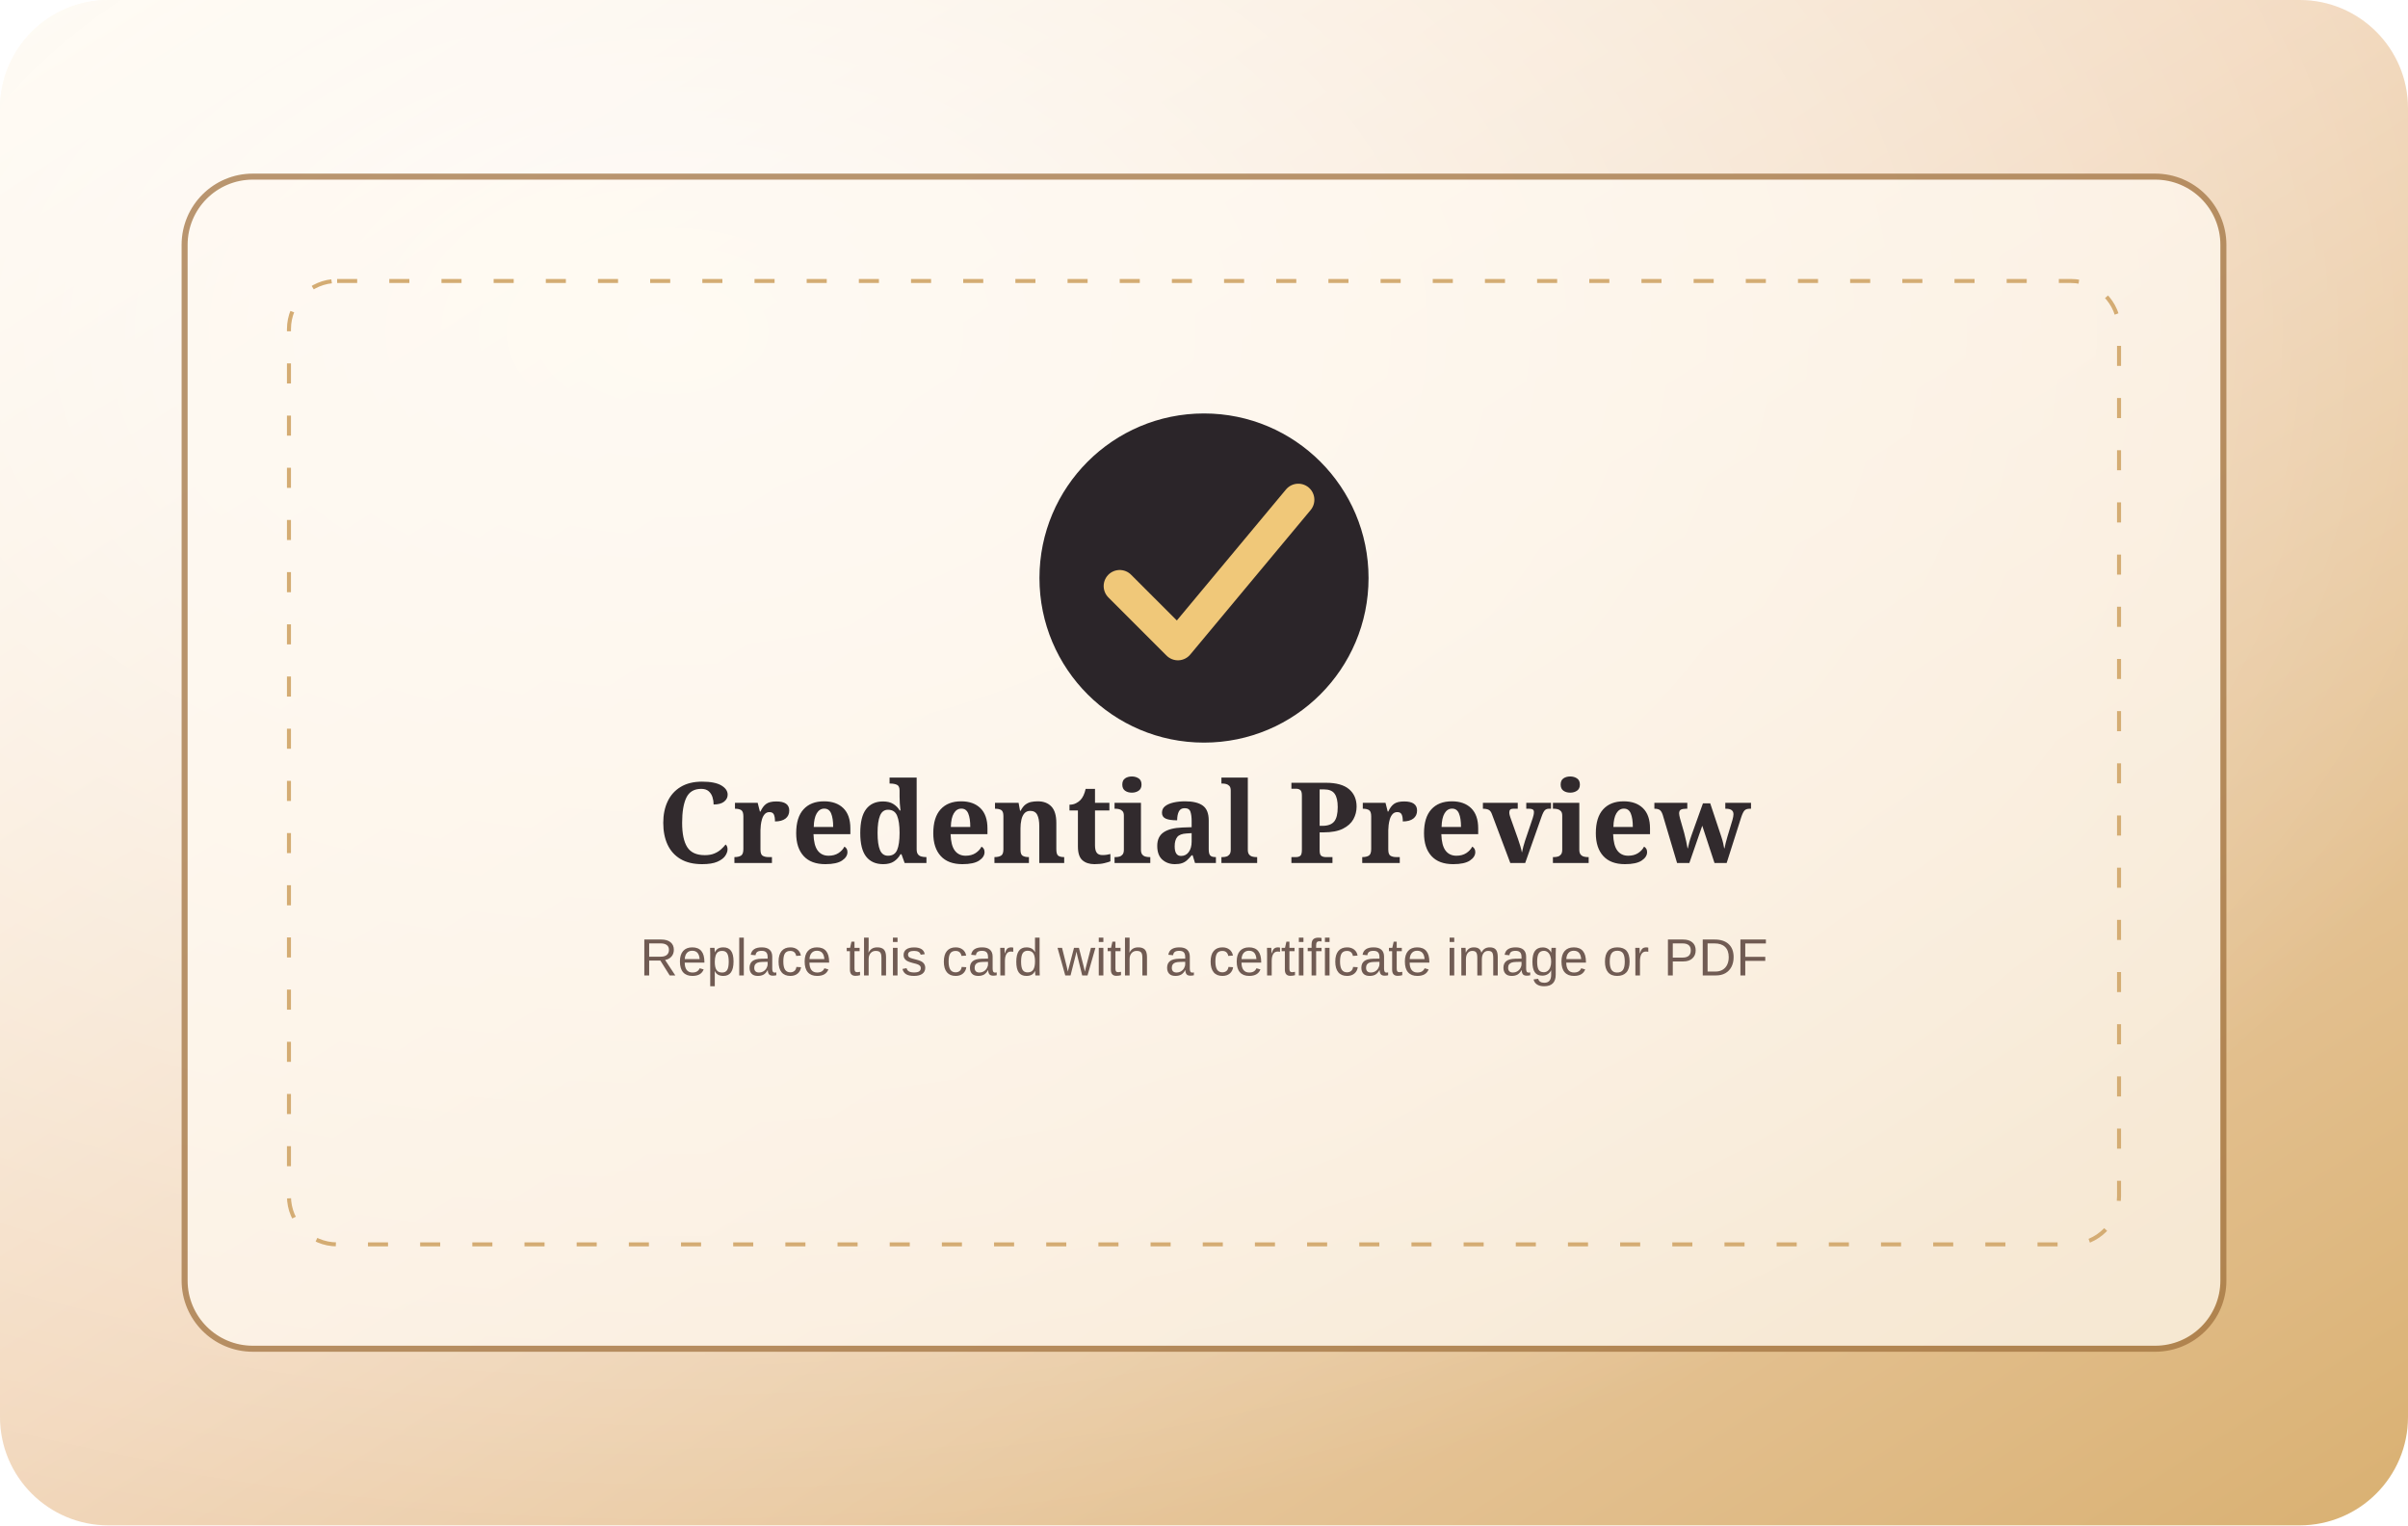
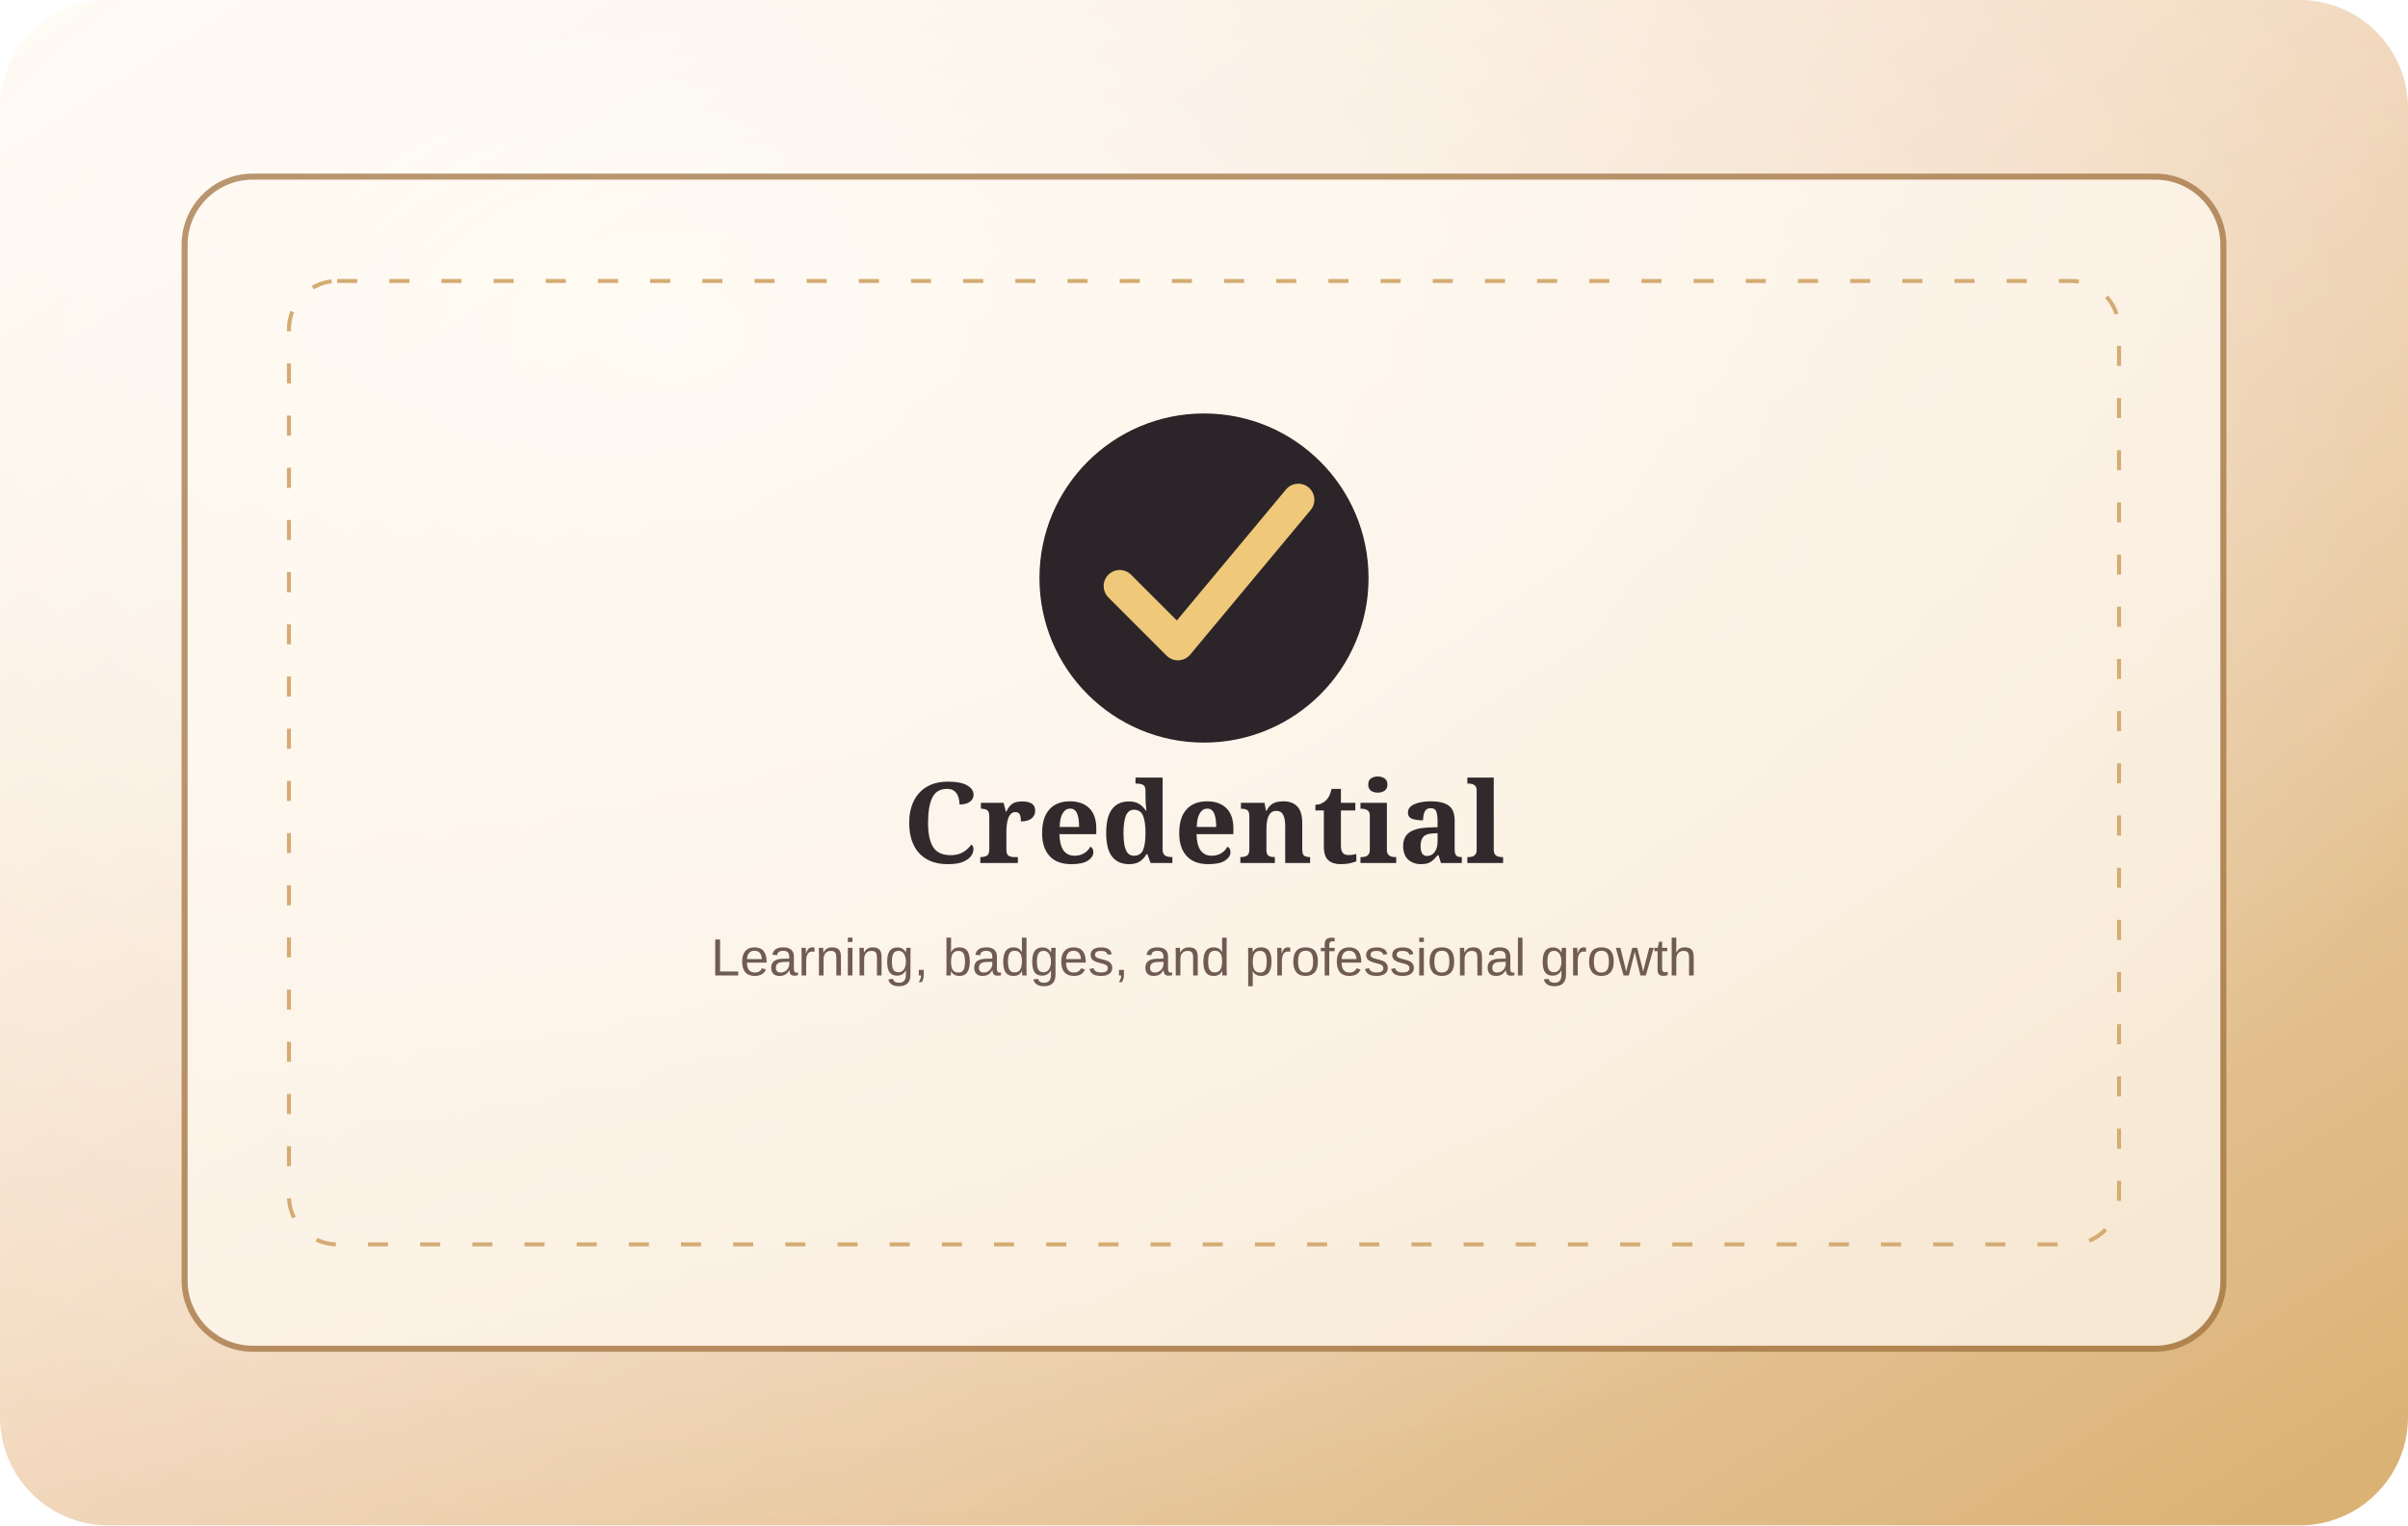
<svg xmlns="http://www.w3.org/2000/svg" width="1200" height="760" viewBox="0 0 1200 760" role="img" aria-labelledby="title desc">
  <defs>
    <linearGradient id="bg" x1="0" y1="0" x2="1" y2="1">
      <stop offset="0" stop-color="#fff8eb" />
      <stop offset="0.48" stop-color="#f2d8bd" />
      <stop offset="1" stop-color="#d9b071" />
    </linearGradient>
    <radialGradient id="glow" cx="28%" cy="22%" r="80%">
      <stop offset="0" stop-color="#ffffff" stop-opacity="0.82" />
      <stop offset="1" stop-color="#ffffff" stop-opacity="0" />
    </radialGradient>
  </defs>
  <rect width="1200" height="760" rx="54" fill="url(#bg)" />
  <rect width="1200" height="760" rx="54" fill="url(#glow)" />
  <rect x="92" y="88" width="1016" height="584" rx="34" fill="#fffaf1" opacity="0.72" stroke="#9e6f3c" stroke-width="3" />
  <rect x="144" y="140" width="912" height="480" rx="24" fill="none" stroke="#d4ac73" stroke-width="2" stroke-dasharray="10 16" />
  <circle cx="600" cy="288" r="82" fill="#2b2529" />
  <path d="M558 292l29 29 60-72" fill="none" stroke="#f0c879" stroke-width="16" stroke-linecap="round" stroke-linejoin="round" />
-   <text x="600" y="430" fill="#312a2d" font-family="Georgia, serif" font-size="56" font-weight="700" text-anchor="middle">Credential Preview</text>
-   <text x="600" y="486" fill="#705b53" font-family="Arial, sans-serif" font-size="26" text-anchor="middle">Replace this card with a certificate image or PDF</text>
+   <text x="600" y="430" fill="#312a2d" font-family="Georgia, serif" font-size="56" font-weight="700" text-anchor="middle">Credential</text>
+   <text x="600" y="486" fill="#705b53" font-family="Arial, sans-serif" font-size="26" text-anchor="middle">Learning, badges, and professional growth</text>
</svg>
